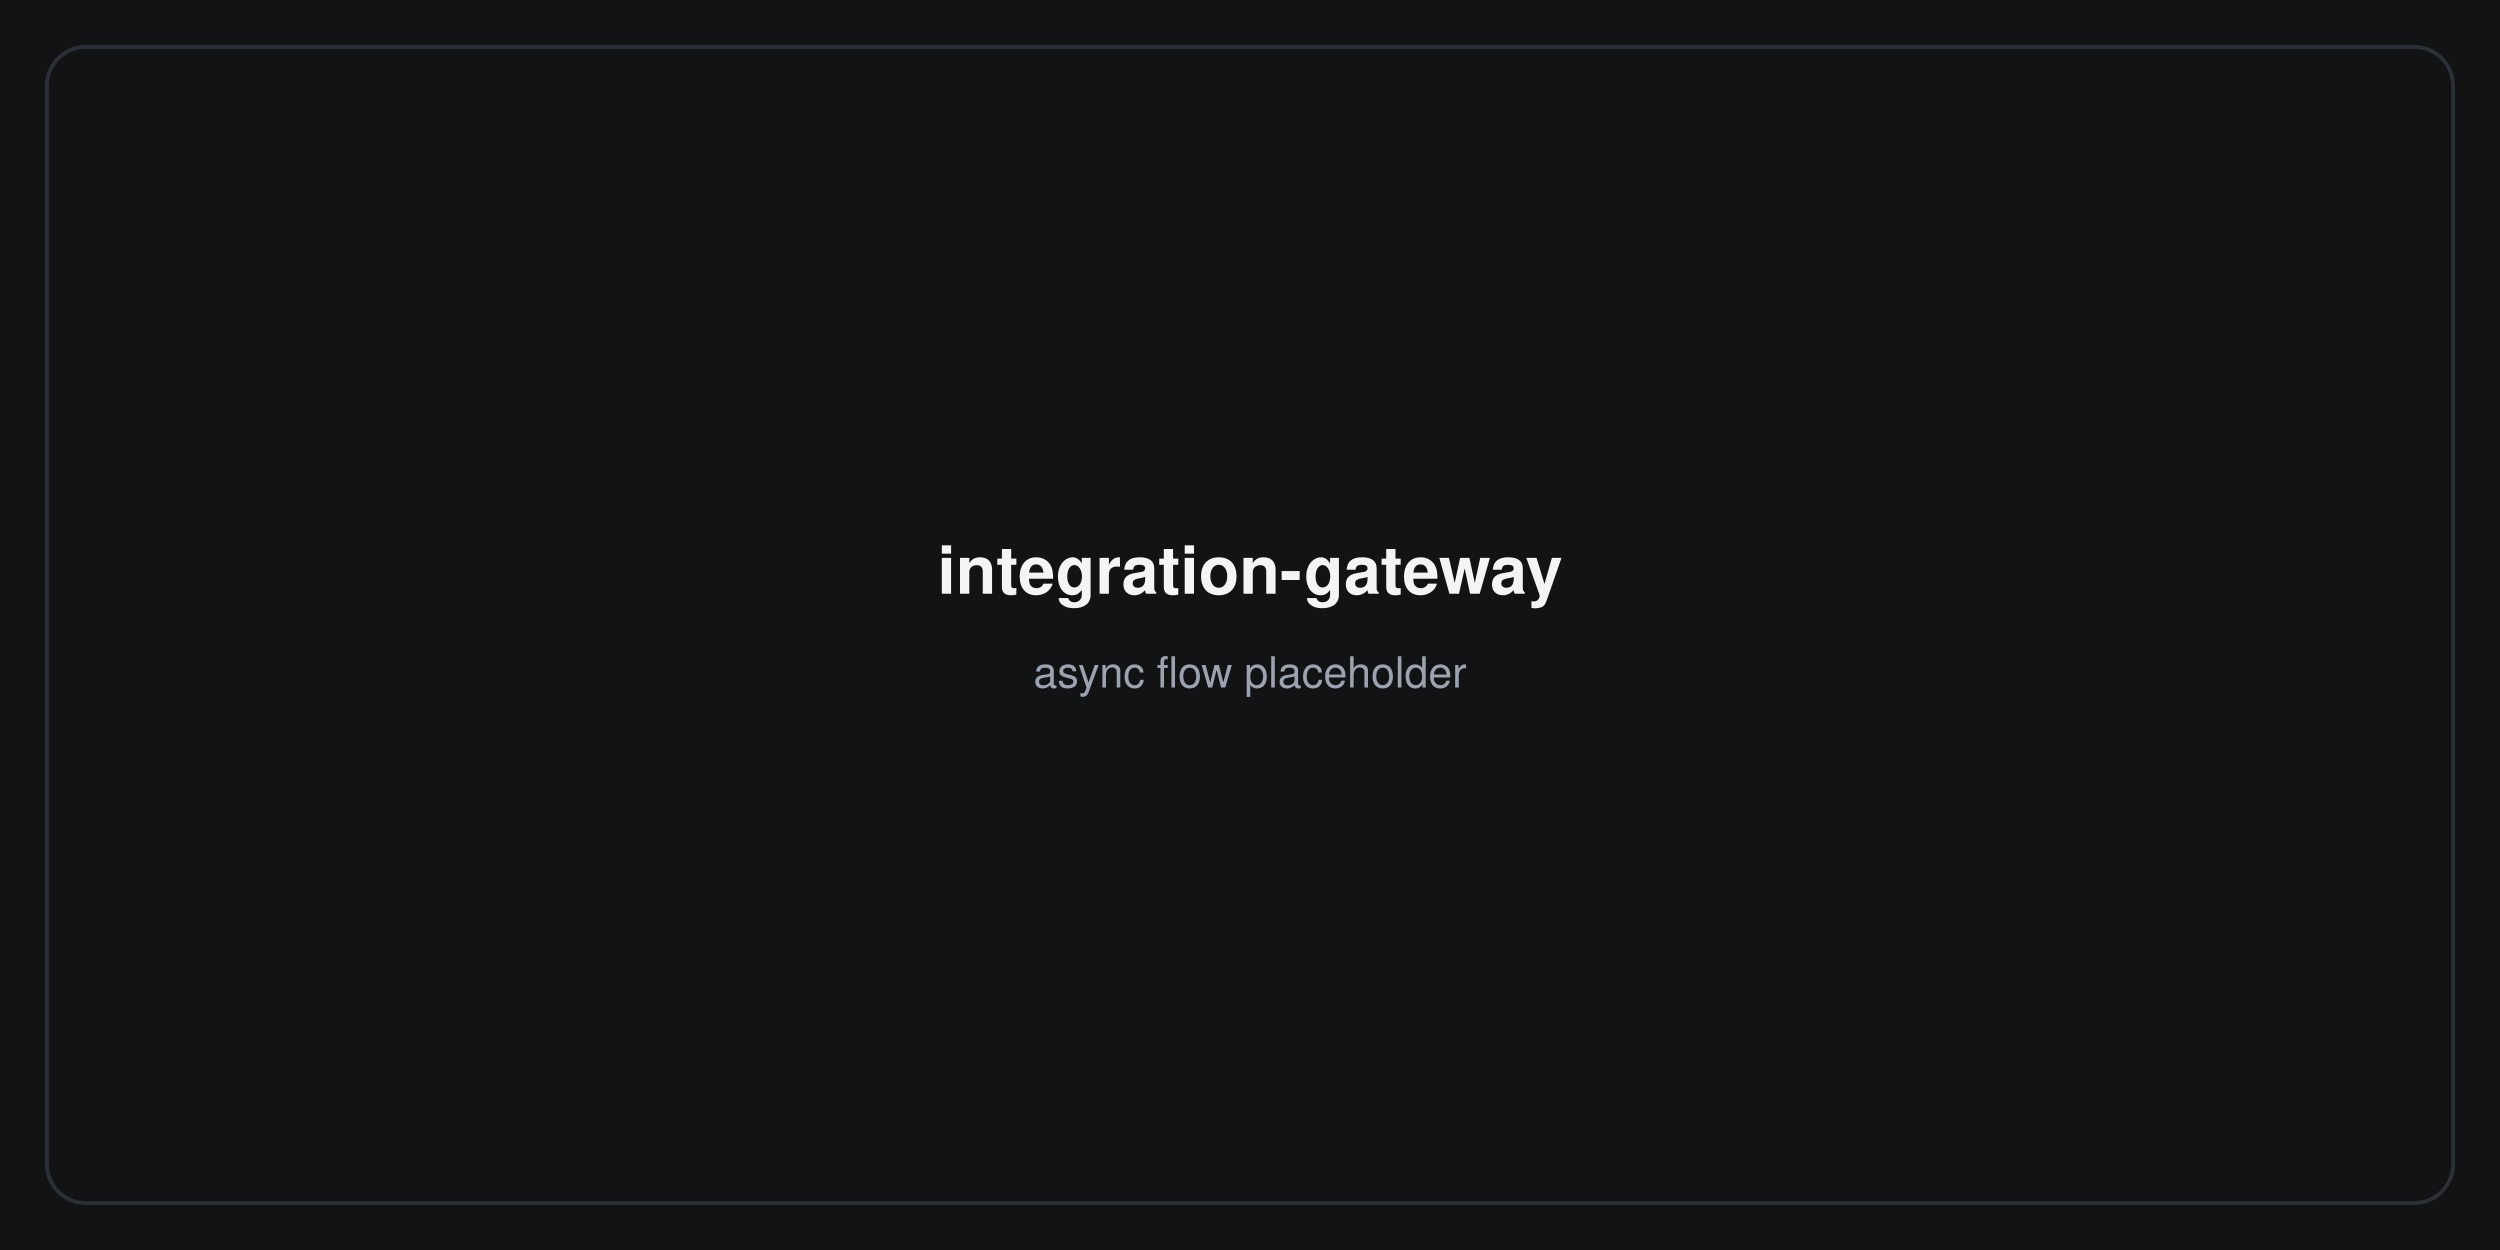
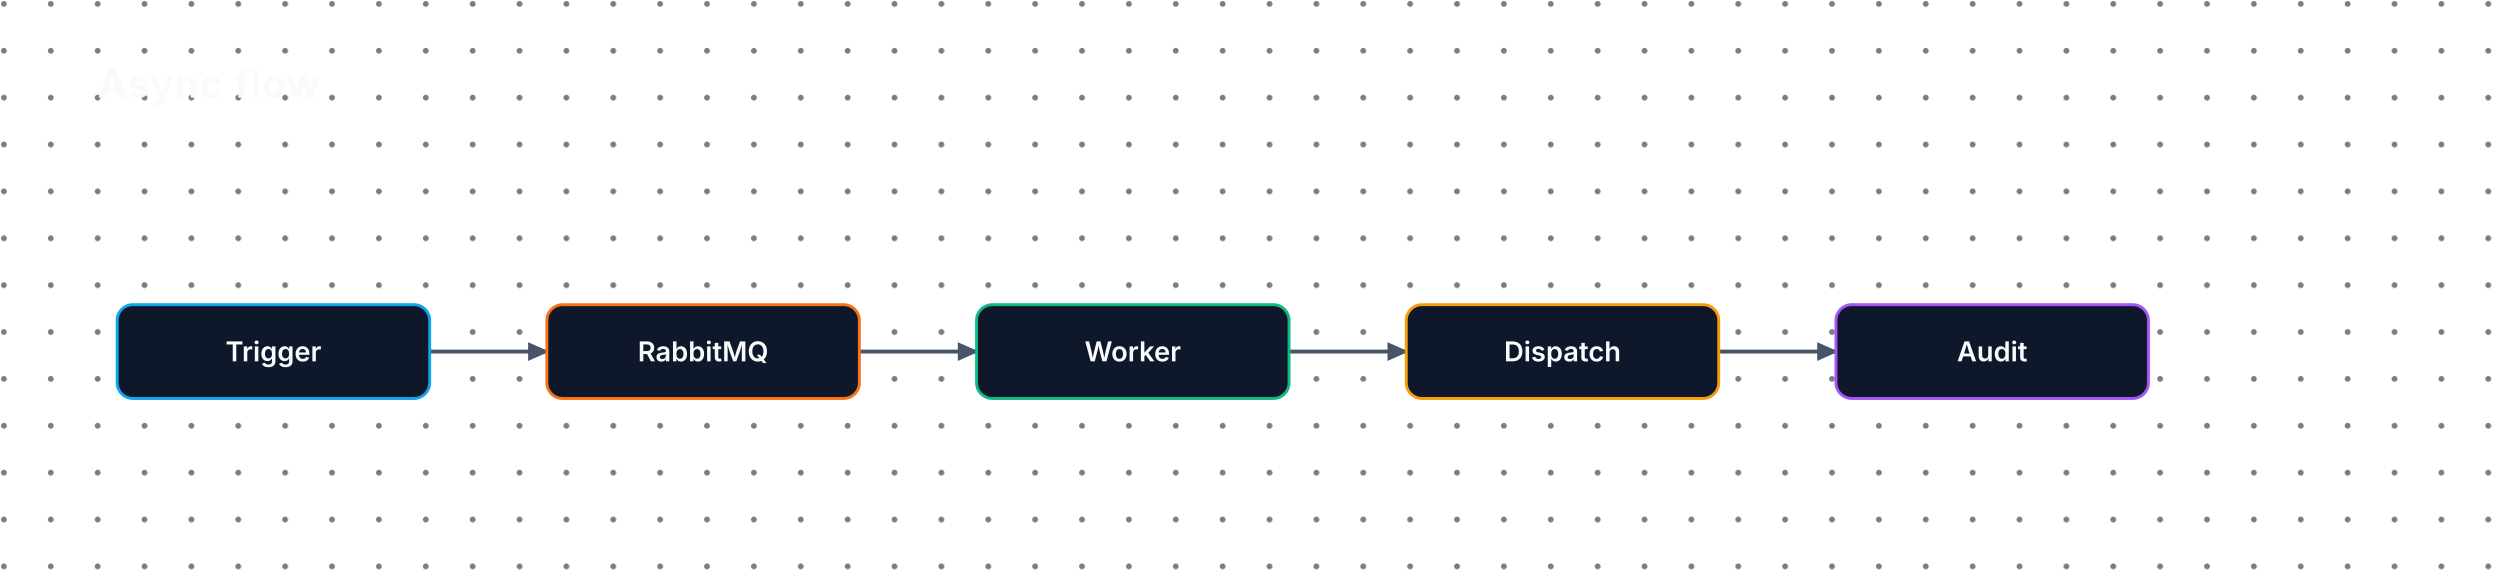
- <svg xmlns="http://www.w3.org/2000/svg" width="1280" height="640" viewBox="0 0 1280 640" role="img" aria-labelledby="title desc">
-   <rect width="1280" height="640" fill="#111315" />
-   <rect x="24" y="24" width="1232" height="592" rx="20" fill="none" stroke="#2b2f36" stroke-width="2" />
-   <text x="640" y="304" fill="#f3f4f6" font-family="Segoe UI, Helvetica, Arial, sans-serif" font-size="34" font-weight="600" text-anchor="middle">integration-gateway</text>
-   <text x="640" y="352" fill="#9ca3af" font-family="Segoe UI, Helvetica, Arial, sans-serif" font-size="22" text-anchor="middle">async flow placeholder</text>
+ <svg xmlns="http://www.w3.org/2000/svg" viewBox="0 0 1280 300" width="100%" height="100%" style="background-color:#020617;font-family:system-ui,-apple-system,sans-serif;">
+   <defs>
+     <pattern id="dots" x="0" y="0" width="24" height="24" patternUnits="userSpaceOnUse">
+       <circle cx="2" cy="2" r="1.5" fill="#1E293B" opacity="0.6" />
+     </pattern>
+     <filter id="shadow" x="-10%" y="-10%" width="120%" height="120%">
+       <feDropShadow dx="0" dy="4" stdDeviation="6" flood-color="#000" flood-opacity="0.4" />
+     </filter>
+     <marker id="arrow" viewBox="0 0 10 10" refX="8" refY="5" markerWidth="6" markerHeight="6" orient="auto">
+       <path d="M 0 1 L 9 5 L 0 9 z" fill="#475569" />
+     </marker>
+   </defs>
+   <rect width="100%" height="100%" fill="url(#dots)" />
+   <text x="50" y="50" font-size="20" font-weight="700" fill="#F8FAFC" letter-spacing="0.5">Async flow</text>
+   <path d="M 220 180 L 280 180" fill="none" stroke="#475569" stroke-width="2" marker-end="url(#arrow)" />
+   <path d="M 440 180 L 500 180" fill="none" stroke="#475569" stroke-width="2" marker-end="url(#arrow)" />
+   <path d="M 660 180 L 720 180" fill="none" stroke="#475569" stroke-width="2" marker-end="url(#arrow)" />
+   <path d="M 880 180 L 940 180" fill="none" stroke="#475569" stroke-width="2" marker-end="url(#arrow)" />
+   <rect x="60" y="156" width="160" height="48" rx="8" fill="#0F172A" stroke="#0EA5E9" stroke-width="1.5" />
+   <text x="140" y="185" font-size="14" font-weight="600" fill="#F8FAFC" text-anchor="middle">Trigger</text>
+   <rect x="280" y="156" width="160" height="48" rx="8" fill="#0F172A" stroke="#F97316" stroke-width="1.5" />
+   <text x="360" y="185" font-size="14" font-weight="600" fill="#F8FAFC" text-anchor="middle">RabbitMQ</text>
+   <rect x="500" y="156" width="160" height="48" rx="8" fill="#0F172A" stroke="#10B981" stroke-width="1.5" />
+   <text x="580" y="185" font-size="14" font-weight="600" fill="#F8FAFC" text-anchor="middle">Worker</text>
+   <rect x="720" y="156" width="160" height="48" rx="8" fill="#0F172A" stroke="#F59E0B" stroke-width="1.5" />
+   <text x="800" y="185" font-size="14" font-weight="600" fill="#F8FAFC" text-anchor="middle">Dispatch</text>
+   <rect x="940" y="156" width="160" height="48" rx="8" fill="#0F172A" stroke="#A855F7" stroke-width="1.5" />
+   <text x="1020" y="185" font-size="14" font-weight="600" fill="#F8FAFC" text-anchor="middle">Audit</text>
</svg>
